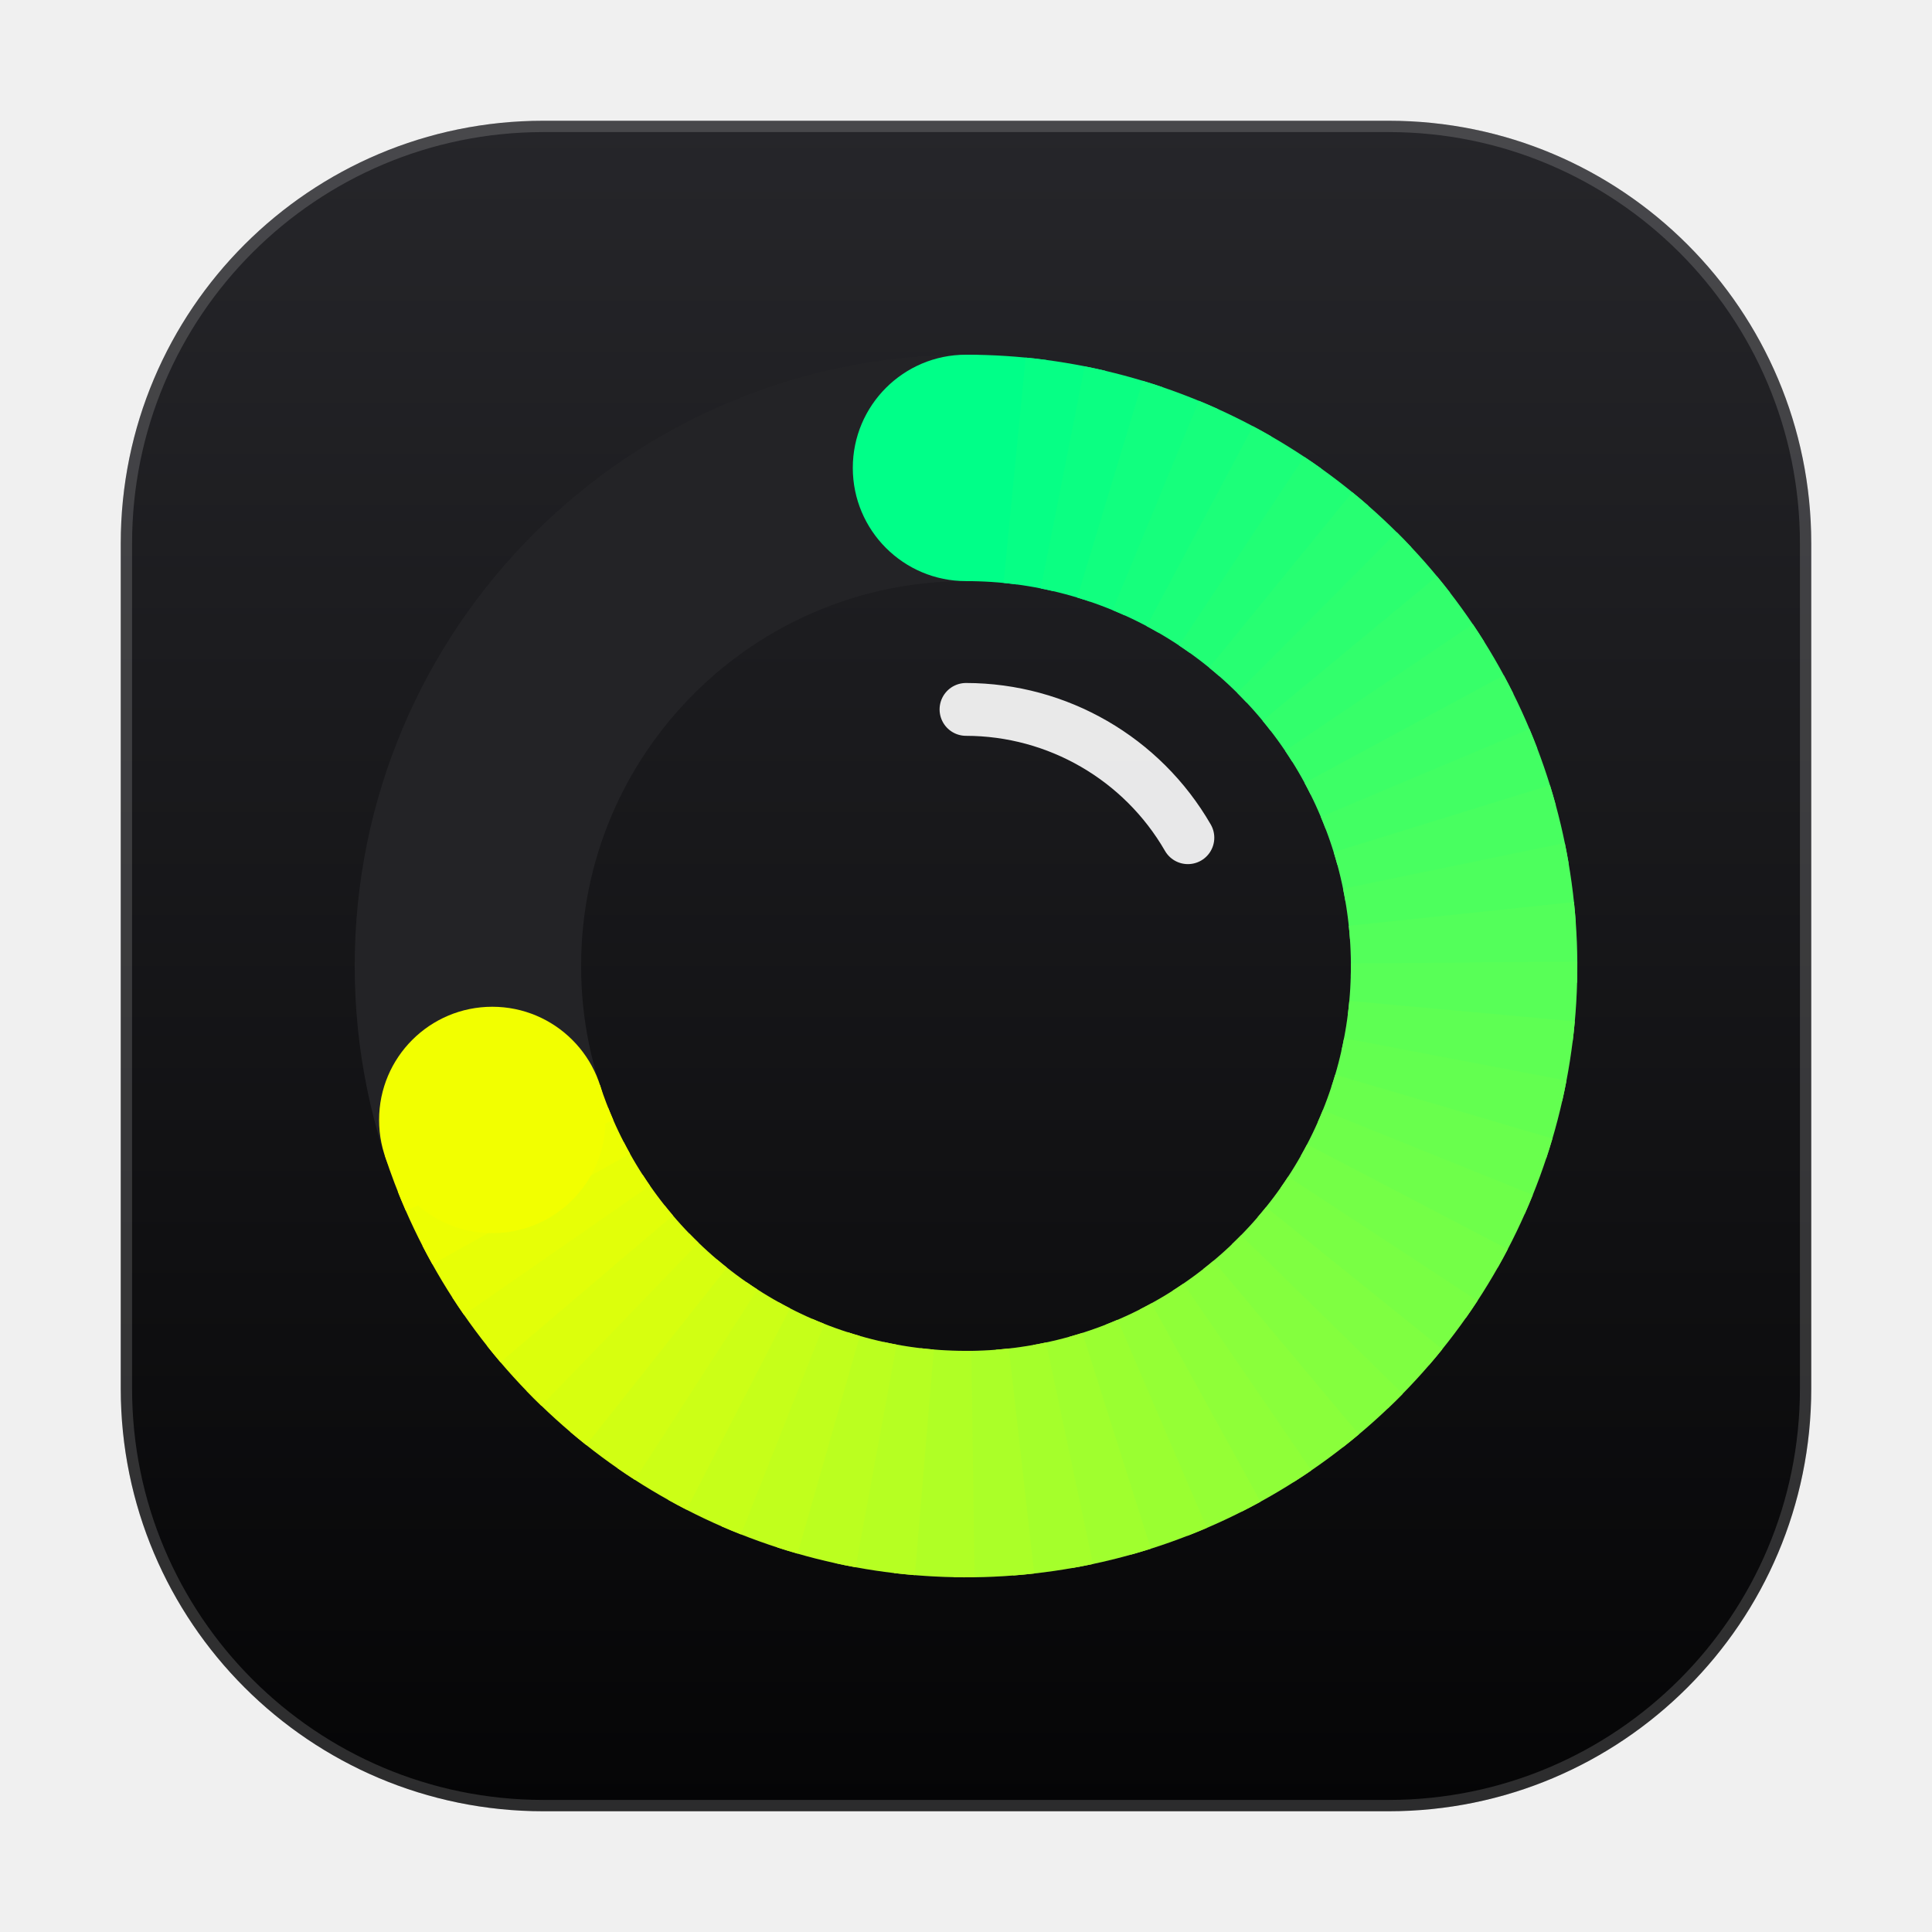
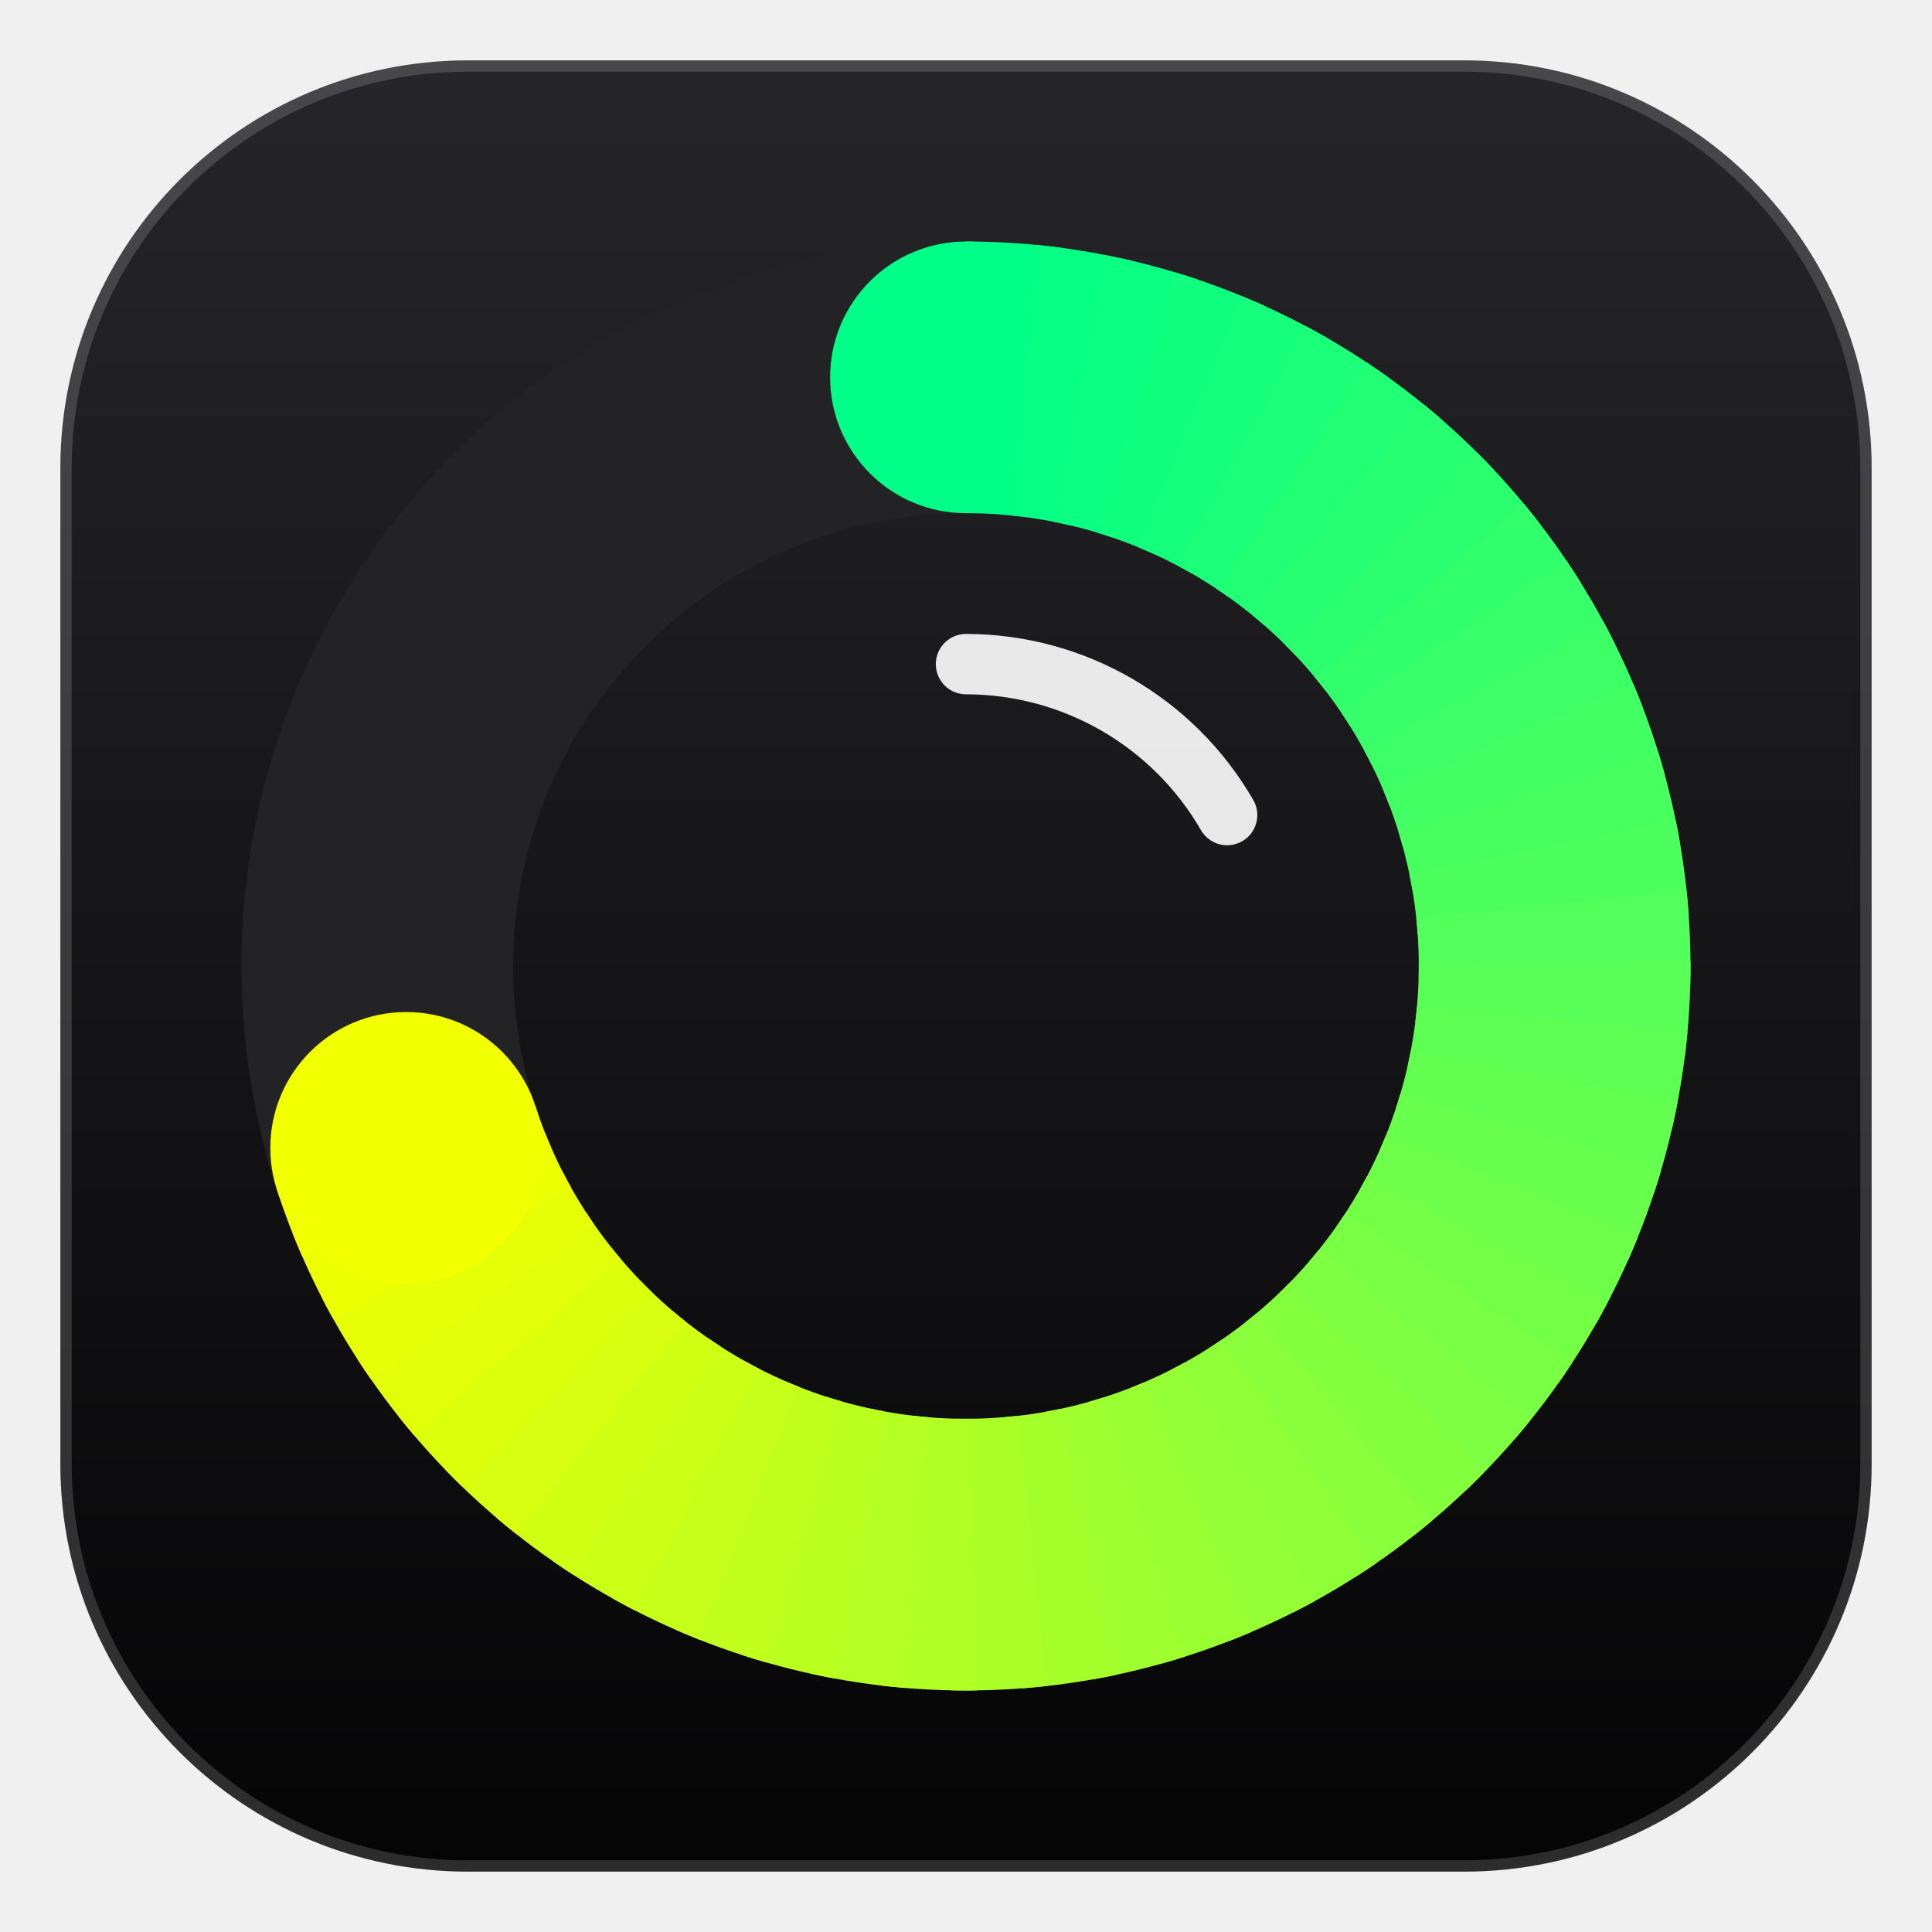
<svg xmlns="http://www.w3.org/2000/svg" viewBox="0 0 256 256">
  <defs>
    <linearGradient id="rg" x1="0" y1="0" x2="0" y2="1">
      <stop offset="0" stop-color="#26262a" />
      <stop offset="1" stop-color="#050506" />
    </linearGradient>
-     <clipPath id="rc">
-       <rect x="16" y="16" width="224" height="224" rx="56" />
-     </clipPath>
  </defs>
-   <rect x="16" y="16" width="224" height="224" rx="56" fill="url(#rg)" />
-   <circle cx="128" cy="128" r="66" fill="none" stroke="#232326" stroke-width="30" />
-   <circle cx="128.00" cy="62.00" r="15" fill="#00FF88" />
-   <path d="M128.00 62.00A66 66 0 0 1 136.68 62.57" stroke="#00ff88" stroke-width="30" fill="none" />
-   <path d="M134.44 62.31A66 66 0 0 1 143.03 63.73" stroke="#06ff85" stroke-width="30" fill="none" />
-   <path d="M140.82 63.26A66 66 0 0 1 149.23 65.51" stroke="#0bff82" stroke-width="30" fill="none" />
-   <path d="M147.08 64.82A66 66 0 0 1 155.22 67.88" stroke="#11ff7f" stroke-width="30" fill="none" />
-   <path d="M153.15 66.98A66 66 0 0 1 160.96 70.82" stroke="#16ff7c" stroke-width="30" fill="none" />
-   <path d="M158.99 69.73A66 66 0 0 1 166.38 74.31" stroke="#1cff79" stroke-width="30" fill="none" />
-   <path d="M164.52 73.03A66 66 0 0 1 171.44 78.31" stroke="#21ff75" stroke-width="30" fill="none" />
-   <path d="M169.71 76.85A66 66 0 0 1 176.08 82.79" stroke="#27ff72" stroke-width="30" fill="none" />
-   <path d="M174.51 81.17A66 66 0 0 1 180.26 87.69" stroke="#2cff6f" stroke-width="30" fill="none" />
-   <path d="M178.85 85.93A66 66 0 0 1 183.95 92.99" stroke="#32ff6c" stroke-width="30" fill="none" />
-   <path d="M182.72 91.09A66 66 0 0 1 187.10 98.61" stroke="#37ff69" stroke-width="30" fill="none" />
-   <path d="M186.06 96.61A66 66 0 0 1 189.68 104.52" stroke="#3dff66" stroke-width="30" fill="none" />
-   <path d="M188.84 102.42A66 66 0 0 1 191.68 110.65" stroke="#42ff63" stroke-width="30" fill="none" />
-   <path d="M191.05 108.48A66 66 0 0 1 193.07 116.95" stroke="#48ff60" stroke-width="30" fill="none" />
-   <path d="M192.65 114.73A66 66 0 0 1 193.84 123.35" stroke="#4dff5d" stroke-width="30" fill="none" />
-   <path d="M193.64 121.10A66 66 0 0 1 193.98 129.80" stroke="#53ff5a" stroke-width="30" fill="none" />
-   <path d="M194.00 127.54A66 66 0 0 1 193.49 136.23" stroke="#58ff57" stroke-width="30" fill="none" />
-   <path d="M193.73 133.98A66 66 0 0 1 192.37 142.58" stroke="#5eff53" stroke-width="30" fill="none" />
-   <path d="M192.83 140.37A66 66 0 0 1 190.64 148.79" stroke="#63ff50" stroke-width="30" fill="none" />
-   <path d="M191.31 146.63A66 66 0 0 1 188.31 154.80" stroke="#69ff4d" stroke-width="30" fill="none" />
-   <path d="M189.19 152.72A66 66 0 0 1 185.41 160.56" stroke="#6eff4a" stroke-width="30" fill="none" />
-   <path d="M186.49 158.58A66 66 0 0 1 181.96 166.01" stroke="#74ff47" stroke-width="30" fill="none" />
-   <path d="M183.23 164.14A66 66 0 0 1 177.99 171.09" stroke="#79ff44" stroke-width="30" fill="none" />
-   <path d="M179.44 169.36A66 66 0 0 1 173.55 175.76" stroke="#7fff41" stroke-width="30" fill="none" />
-   <path d="M175.16 174.18A66 66 0 0 1 168.67 179.98" stroke="#84ff3e" stroke-width="30" fill="none" />
-   <path d="M170.42 178.56A66 66 0 0 1 163.40 183.70" stroke="#8aff3b" stroke-width="30" fill="none" />
-   <path d="M165.29 182.46A66 66 0 0 1 157.80 186.89" stroke="#8fff38" stroke-width="30" fill="none" />
-   <path d="M159.80 185.84A66 66 0 0 1 151.91 189.52" stroke="#95ff35" stroke-width="30" fill="none" />
-   <path d="M154.00 188.66A66 66 0 0 1 145.79 191.56" stroke="#9aff31" stroke-width="30" fill="none" />
-   <path d="M147.96 190.91A66 66 0 0 1 139.51 192.99" stroke="#a0ff2e" stroke-width="30" fill="none" />
-   <path d="M141.72 192.56A66 66 0 0 1 133.11 193.80" stroke="#a5ff2b" stroke-width="30" fill="none" />
-   <path d="M135.36 193.59A66 66 0 0 1 126.66 193.99" stroke="#abff28" stroke-width="30" fill="none" />
-   <path d="M128.92 193.99A66 66 0 0 1 120.23 193.54" stroke="#b0ff25" stroke-width="30" fill="none" />
-   <path d="M122.48 193.77A66 66 0 0 1 113.87 192.47" stroke="#b6ff22" stroke-width="30" fill="none" />
-   <path d="M116.09 192.92A66 66 0 0 1 107.65 190.78" stroke="#bbff1f" stroke-width="30" fill="none" />
-   <path d="M109.81 191.44A66 66 0 0 1 101.62 188.50" stroke="#c1ff1c" stroke-width="30" fill="none" />
-   <path d="M103.70 189.37A66 66 0 0 1 95.84 185.64" stroke="#c6ff19" stroke-width="30" fill="none" />
-   <path d="M97.83 186.70A66 66 0 0 1 90.37 182.22" stroke="#ccff16" stroke-width="30" fill="none" />
-   <path d="M92.25 183.48A66 66 0 0 1 85.26 178.29" stroke="#d1ff13" stroke-width="30" fill="none" />
-   <path d="M87.00 179.72A66 66 0 0 1 80.56 173.88" stroke="#d7ff0f" stroke-width="30" fill="none" />
-   <path d="M82.15 175.48A66 66 0 0 1 76.30 169.03" stroke="#dcff0c" stroke-width="30" fill="none" />
-   <path d="M77.74 170.78A66 66 0 0 1 72.55 163.79" stroke="#e2ff09" stroke-width="30" fill="none" />
-   <path d="M73.80 165.67A66 66 0 0 1 69.32 158.21" stroke="#e7ff06" stroke-width="30" fill="none" />
-   <path d="M70.39 160.20A66 66 0 0 1 66.65 152.34" stroke="#edff03" stroke-width="30" fill="none" />
-   <path d="M67.52 154.42A66 66 0 0 1 65.23 148.40" stroke="#f2ff00" stroke-width="30" fill="none" />
-   <circle cx="65.23" cy="148.40" r="15" fill="#F2FF00" />
-   <path d="M128 94a34 34 0 0 1 29.4 17" stroke="#fff" stroke-width="7" stroke-linecap="round" fill="none" opacity=".9" />
-   <rect x="16.75" y="16.75" width="222.5" height="222.5" rx="55.25" fill="none" stroke="#ffffff" stroke-opacity=".16" stroke-width="1.5" />
+   <rect x="8" y="8" width="240" height="240" rx="54" fill="url(#rg)" />
+   <circle cx="128" cy="128" r="78" fill="none" stroke="#232326" stroke-width="36" />
+   <circle cx="128.00" cy="50.00" r="18" fill="#00FF88" />
+   <path d="M128.00 50.00A78 78 0 0 1 138.26 50.68" stroke="#00ff88" stroke-width="36" fill="none" />
+   <path d="M135.61 50.37A78 78 0 0 1 145.76 52.05" stroke="#06ff85" stroke-width="36" fill="none" />
+   <path d="M143.15 51.49A78 78 0 0 1 153.09 54.14" stroke="#0bff82" stroke-width="36" fill="none" />
+   <path d="M150.54 53.33A78 78 0 0 1 160.17 56.94" stroke="#11ff7f" stroke-width="36" fill="none" />
+   <path d="M157.72 55.89A78 78 0 0 1 166.95 60.42" stroke="#16ff7c" stroke-width="36" fill="none" />
+   <path d="M164.62 59.13A78 78 0 0 1 173.36 64.55" stroke="#1cff79" stroke-width="36" fill="none" />
+   <path d="M171.16 63.03A78 78 0 0 1 179.34 69.28" stroke="#21ff75" stroke-width="36" fill="none" />
+   <path d="M177.30 67.55A78 78 0 0 1 184.82 74.57" stroke="#27ff72" stroke-width="36" fill="none" />
+   <path d="M182.96 72.65A78 78 0 0 1 189.77 80.37" stroke="#2cff6f" stroke-width="36" fill="none" />
+   <path d="M188.10 78.28A78 78 0 0 1 194.12 86.62" stroke="#32ff6c" stroke-width="36" fill="none" />
+   <path d="M192.66 84.38A78 78 0 0 1 197.84 93.27" stroke="#37ff69" stroke-width="36" fill="none" />
+   <path d="M196.61 90.90A78 78 0 0 1 200.90 100.25" stroke="#3dff66" stroke-width="36" fill="none" />
+   <path d="M199.91 97.77A78 78 0 0 1 203.26 107.50" stroke="#42ff63" stroke-width="36" fill="none" />
+   <path d="M202.51 104.93A78 78 0 0 1 204.90 114.94" stroke="#48ff60" stroke-width="36" fill="none" />
+   <path d="M204.41 112.32A78 78 0 0 1 205.81 122.50" stroke="#4dff5d" stroke-width="36" fill="none" />
+   <path d="M205.57 119.85A78 78 0 0 1 205.97 130.12" stroke="#53ff5a" stroke-width="36" fill="none" />
+   <path d="M206.00 127.46A78 78 0 0 1 205.39 137.72" stroke="#58ff57" stroke-width="36" fill="none" />
+   <path d="M205.68 135.07A78 78 0 0 1 204.07 145.23" stroke="#5eff53" stroke-width="36" fill="none" />
+   <path d="M204.62 142.62A78 78 0 0 1 202.03 152.57" stroke="#63ff50" stroke-width="36" fill="none" />
+   <path d="M202.83 150.02A78 78 0 0 1 199.28 159.68" stroke="#69ff4d" stroke-width="36" fill="none" />
+   <path d="M200.32 157.22A78 78 0 0 1 195.85 166.48" stroke="#6eff4a" stroke-width="36" fill="none" />
+   <path d="M197.12 164.14A78 78 0 0 1 191.77 172.92" stroke="#74ff47" stroke-width="36" fill="none" />
+   <path d="M193.27 170.71A78 78 0 0 1 187.08 178.93" stroke="#79ff44" stroke-width="36" fill="none" />
+   <path d="M188.79 176.88A78 78 0 0 1 181.83 184.45" stroke="#7fff41" stroke-width="36" fill="none" />
+   <path d="M183.73 182.57A78 78 0 0 1 176.06 189.43" stroke="#84ff3e" stroke-width="36" fill="none" />
+   <path d="M178.14 187.75A78 78 0 0 1 169.84 193.83" stroke="#8aff3b" stroke-width="36" fill="none" />
+   <path d="M172.07 192.36A78 78 0 0 1 163.22 197.60" stroke="#8fff38" stroke-width="36" fill="none" />
+   <path d="M165.58 196.35A78 78 0 0 1 156.26 200.70" stroke="#95ff35" stroke-width="36" fill="none" />
+   <path d="M158.73 199.69A78 78 0 0 1 149.03 203.11" stroke="#9aff31" stroke-width="36" fill="none" />
+   <path d="M151.58 202.35A78 78 0 0 1 141.60 204.81" stroke="#a0ff2e" stroke-width="36" fill="none" />
+   <path d="M144.22 204.30A78 78 0 0 1 134.04 205.77" stroke="#a5ff2b" stroke-width="36" fill="none" />
+   <path d="M136.69 205.51A78 78 0 0 1 126.42 205.98" stroke="#abff28" stroke-width="36" fill="none" />
+   <path d="M129.09 205.99A78 78 0 0 1 118.82 205.46" stroke="#b0ff25" stroke-width="36" fill="none" />
+   <path d="M121.47 205.73A78 78 0 0 1 111.30 204.19" stroke="#b6ff22" stroke-width="36" fill="none" />
+   <path d="M113.92 204.72A78 78 0 0 1 103.95 202.20" stroke="#bbff1f" stroke-width="36" fill="none" />
+   <path d="M106.50 202.98A78 78 0 0 1 96.82 199.50" stroke="#c1ff1c" stroke-width="36" fill="none" />
+   <path d="M99.29 200.52A78 78 0 0 1 89.99 196.11" stroke="#c6ff19" stroke-width="36" fill="none" />
+   <path d="M92.35 197.37A78 78 0 0 1 83.53 192.08" stroke="#ccff16" stroke-width="36" fill="none" />
+   <path d="M85.75 193.56A78 78 0 0 1 77.49 187.44" stroke="#d1ff13" stroke-width="36" fill="none" />
+   <path d="M79.55 189.13A78 78 0 0 1 71.93 182.22" stroke="#d7ff0f" stroke-width="36" fill="none" />
+   <path d="M73.82 184.11A78 78 0 0 1 66.91 176.49" stroke="#dcff0c" stroke-width="36" fill="none" />
+   <path d="M68.60 178.55A78 78 0 0 1 62.47 170.30" stroke="#e2ff09" stroke-width="36" fill="none" />
+   <path d="M63.95 172.52A78 78 0 0 1 58.65 163.70" stroke="#e7ff06" stroke-width="36" fill="none" />
+   <path d="M59.91 166.05A78 78 0 0 1 55.50 156.76" stroke="#edff03" stroke-width="36" fill="none" />
+   <path d="M56.52 159.23A78 78 0 0 1 53.82 152.10" stroke="#f2ff00" stroke-width="36" fill="none" />
+   <circle cx="53.82" cy="152.10" r="18" fill="#F2FF00" />
+   <path d="M128 88a40 40 0 0 1 34.6 20" stroke="#fff" stroke-width="8" stroke-linecap="round" fill="none" opacity=".9" />
+   <rect x="8.75" y="8.75" width="238.5" height="238.5" rx="53.25" fill="none" stroke="#ffffff" stroke-opacity=".16" stroke-width="1.5" />
</svg>
